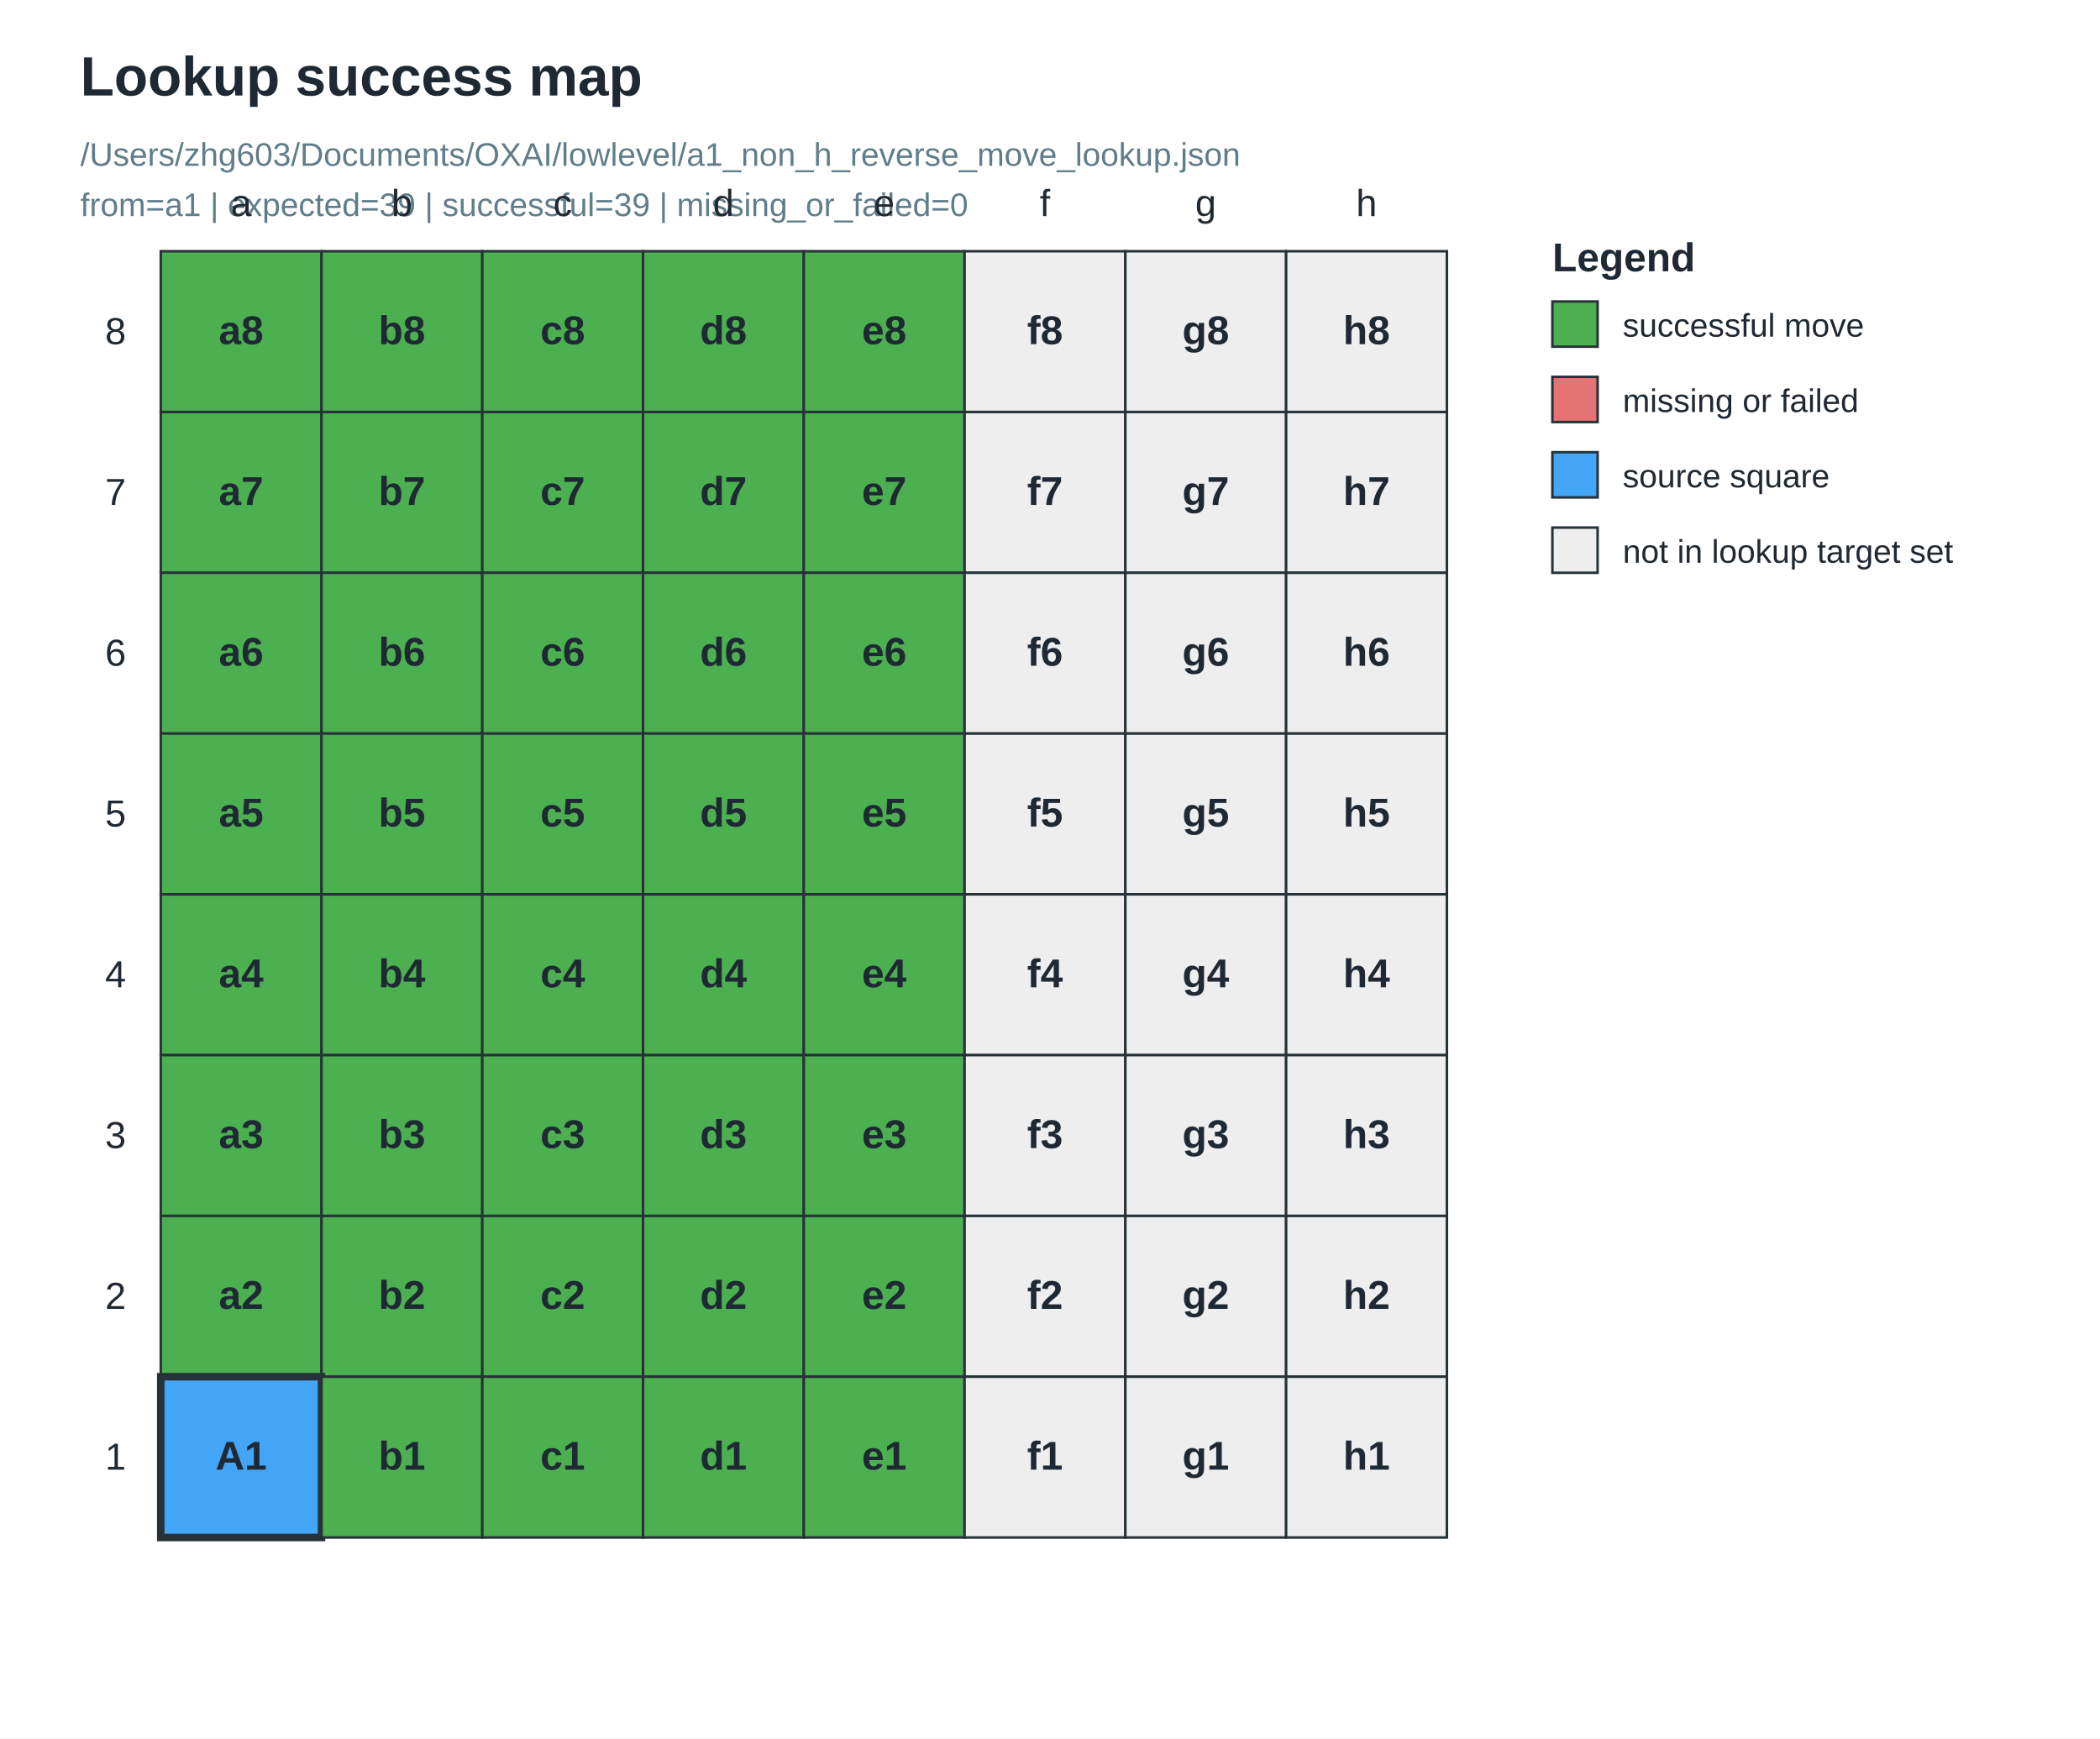
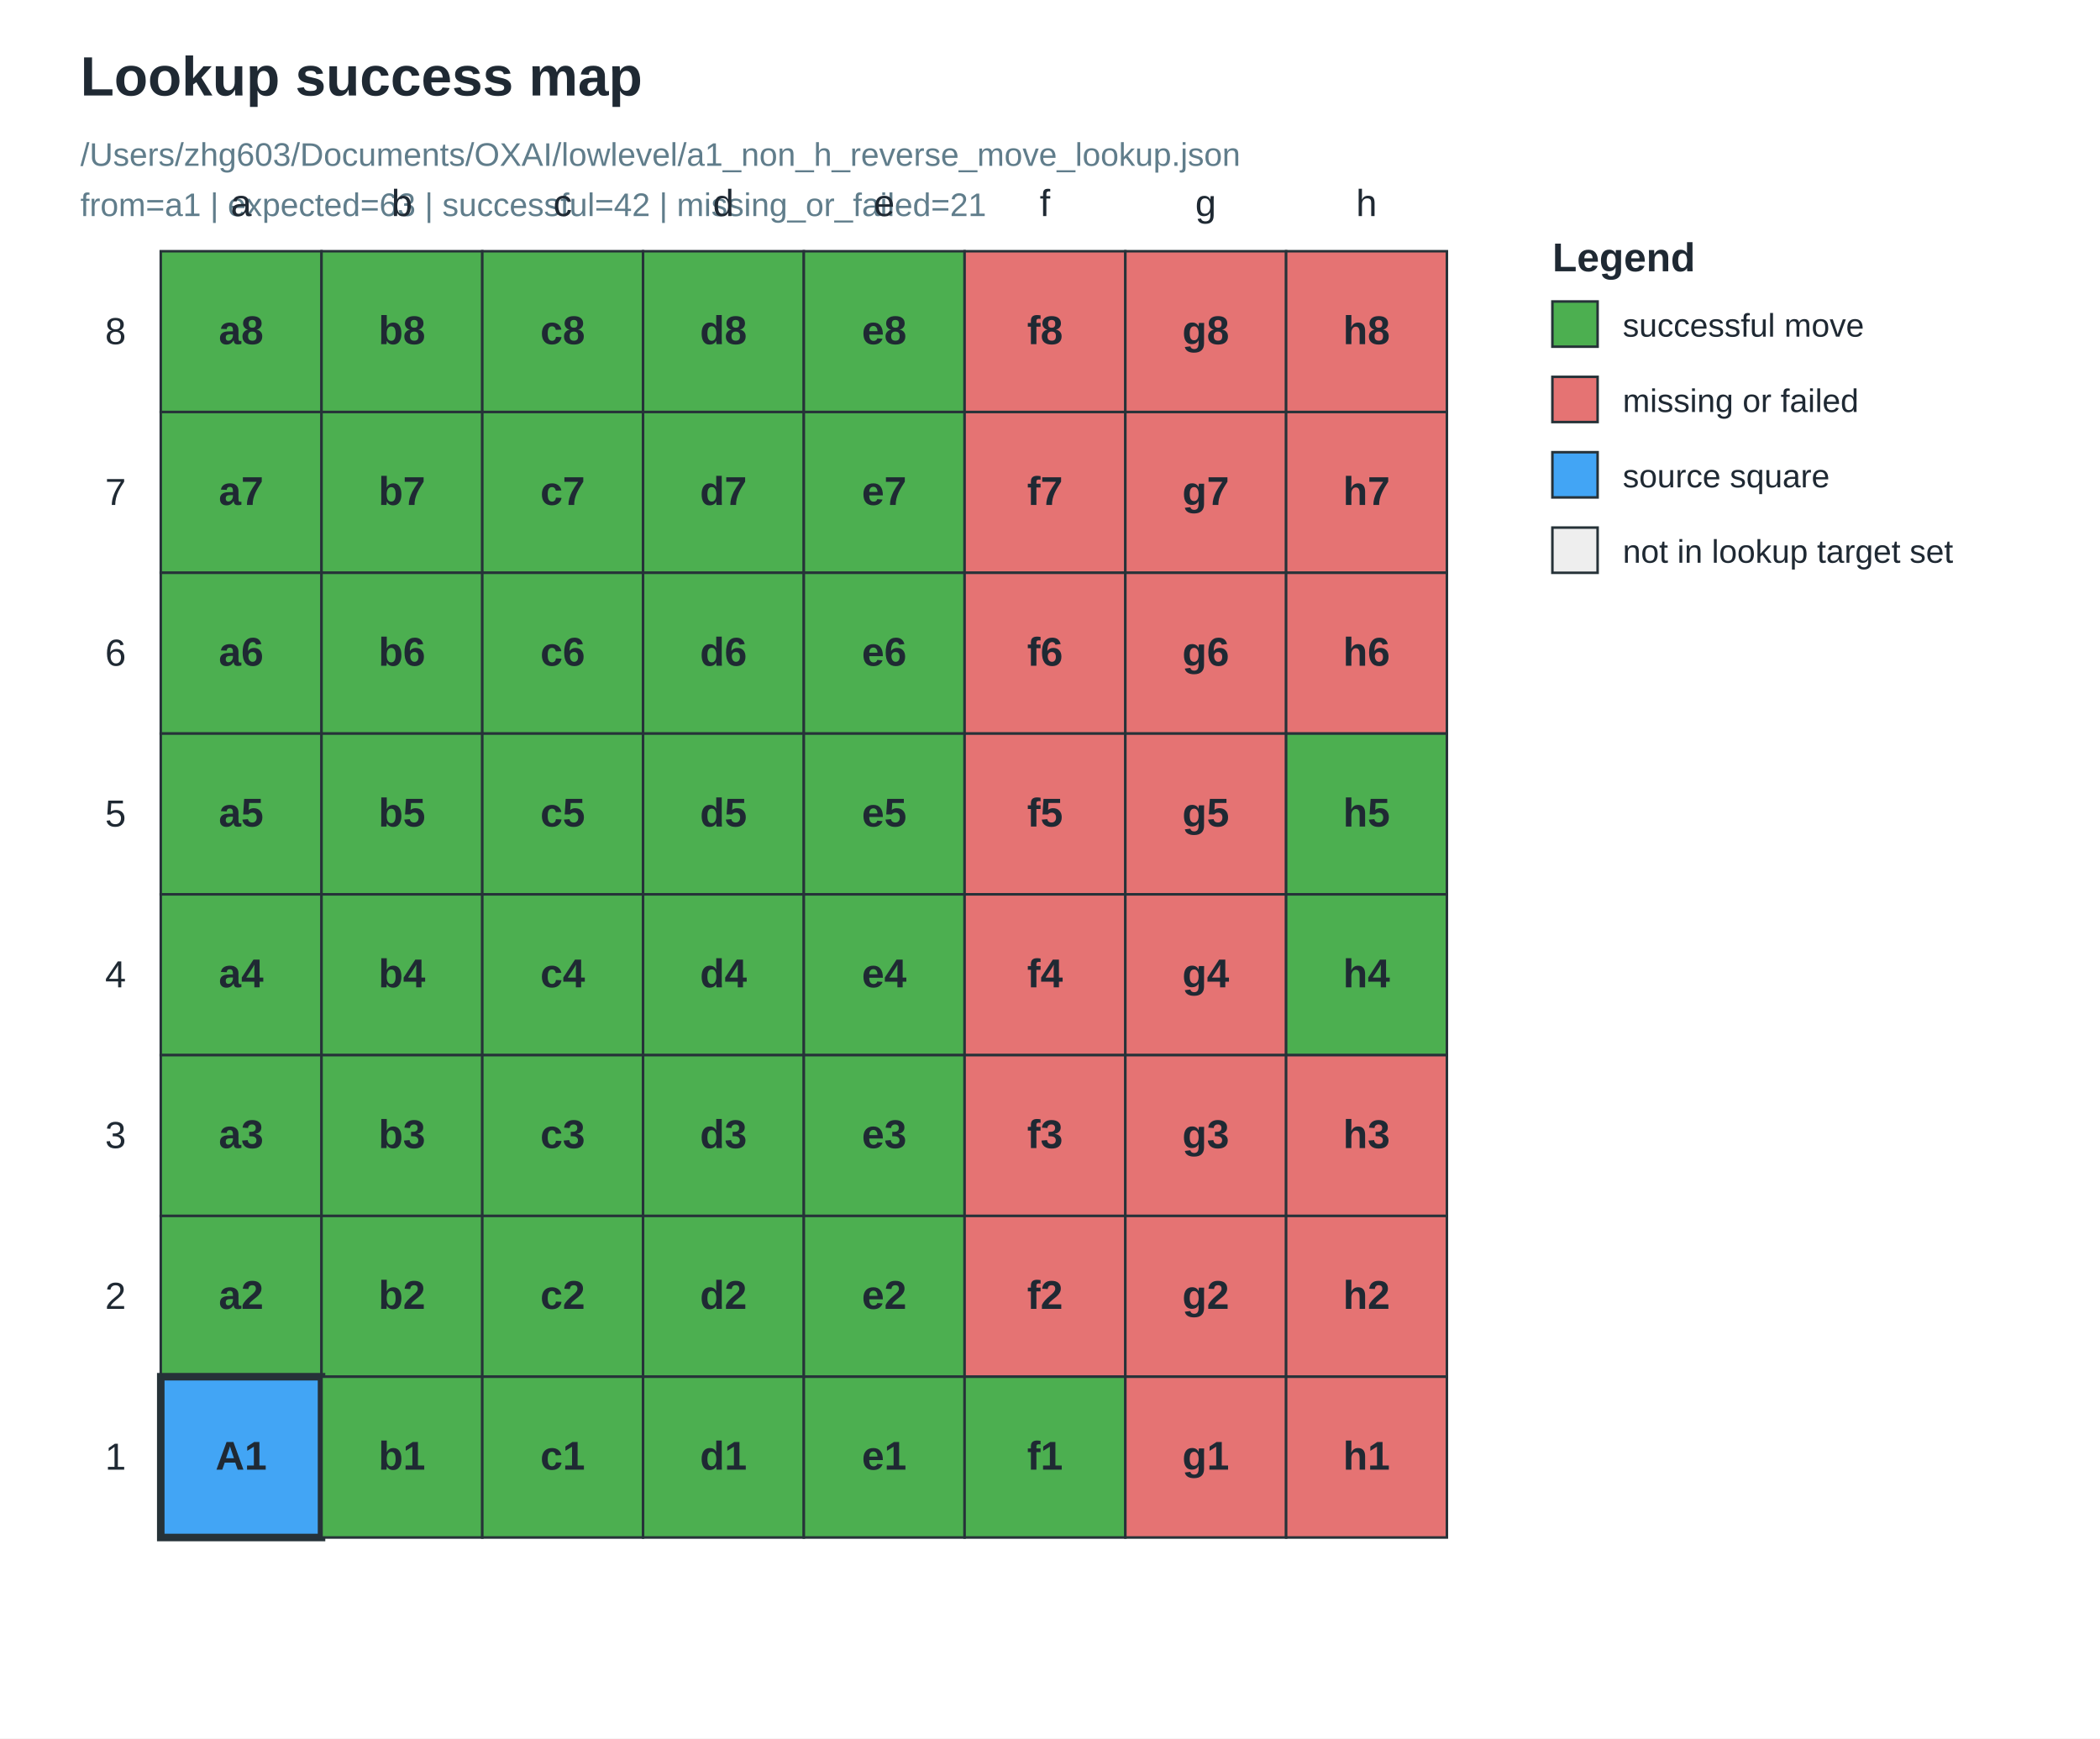
<svg xmlns="http://www.w3.org/2000/svg" width="836" height="692" viewBox="0 0 836 692">
  <rect width="100%" height="100%" fill="white" />
  <text x="32" y="38" font-family="Arial, sans-serif" font-size="22" font-weight="700" fill="#1f2933">Lookup success map</text>
  <text x="32" y="66" font-family="Arial, sans-serif" font-size="13" fill="#607d8b">/Users/zhg603/Documents/OXAI/lowlevel/a1_non_h_reverse_move_lookup.json</text>
-   <text x="32" y="86" font-family="Arial, sans-serif" font-size="13" fill="#607d8b">from=a1 | expected=39 | successful=39 | missing_or_failed=0</text>
+   <text x="32" y="86" font-family="Arial, sans-serif" font-size="13" fill="#607d8b">from=a1 | expected=63 | successful=42 | missing_or_failed=21</text>
  <text x="96.0" y="86" text-anchor="middle" font-family="Arial, sans-serif" font-size="15" fill="#1f2933">a</text>
  <text x="160.0" y="86" text-anchor="middle" font-family="Arial, sans-serif" font-size="15" fill="#1f2933">b</text>
  <text x="224.0" y="86" text-anchor="middle" font-family="Arial, sans-serif" font-size="15" fill="#1f2933">c</text>
  <text x="288.0" y="86" text-anchor="middle" font-family="Arial, sans-serif" font-size="15" fill="#1f2933">d</text>
  <text x="352.0" y="86" text-anchor="middle" font-family="Arial, sans-serif" font-size="15" fill="#1f2933">e</text>
  <text x="416.0" y="86" text-anchor="middle" font-family="Arial, sans-serif" font-size="15" fill="#1f2933">f</text>
  <text x="480.0" y="86" text-anchor="middle" font-family="Arial, sans-serif" font-size="15" fill="#1f2933">g</text>
  <text x="544.0" y="86" text-anchor="middle" font-family="Arial, sans-serif" font-size="15" fill="#1f2933">h</text>
  <text x="46" y="137.0" text-anchor="middle" font-family="Arial, sans-serif" font-size="15" fill="#1f2933">8</text>
  <text x="46" y="201.0" text-anchor="middle" font-family="Arial, sans-serif" font-size="15" fill="#1f2933">7</text>
  <text x="46" y="265.0" text-anchor="middle" font-family="Arial, sans-serif" font-size="15" fill="#1f2933">6</text>
  <text x="46" y="329.0" text-anchor="middle" font-family="Arial, sans-serif" font-size="15" fill="#1f2933">5</text>
  <text x="46" y="393.0" text-anchor="middle" font-family="Arial, sans-serif" font-size="15" fill="#1f2933">4</text>
  <text x="46" y="457.0" text-anchor="middle" font-family="Arial, sans-serif" font-size="15" fill="#1f2933">3</text>
  <text x="46" y="521.0" text-anchor="middle" font-family="Arial, sans-serif" font-size="15" fill="#1f2933">2</text>
  <text x="46" y="585.0" text-anchor="middle" font-family="Arial, sans-serif" font-size="15" fill="#1f2933">1</text>
  <rect x="64" y="100" width="64" height="64" fill="#4caf50" stroke="#263238" stroke-width="1">
</rect>
  <text x="96.0" y="137.0" text-anchor="middle" font-family="Arial, sans-serif" font-size="16" font-weight="700" fill="#1f2933">a8</text>
  <rect x="128" y="100" width="64" height="64" fill="#4caf50" stroke="#263238" stroke-width="1">
</rect>
  <text x="160.0" y="137.0" text-anchor="middle" font-family="Arial, sans-serif" font-size="16" font-weight="700" fill="#1f2933">b8</text>
  <rect x="192" y="100" width="64" height="64" fill="#4caf50" stroke="#263238" stroke-width="1">
</rect>
  <text x="224.0" y="137.0" text-anchor="middle" font-family="Arial, sans-serif" font-size="16" font-weight="700" fill="#1f2933">c8</text>
  <rect x="256" y="100" width="64" height="64" fill="#4caf50" stroke="#263238" stroke-width="1">
</rect>
  <text x="288.0" y="137.0" text-anchor="middle" font-family="Arial, sans-serif" font-size="16" font-weight="700" fill="#1f2933">d8</text>
  <rect x="320" y="100" width="64" height="64" fill="#4caf50" stroke="#263238" stroke-width="1">
</rect>
  <text x="352.0" y="137.0" text-anchor="middle" font-family="Arial, sans-serif" font-size="16" font-weight="700" fill="#1f2933">e8</text>
-   <rect x="384" y="100" width="64" height="64" fill="#eeeeee" stroke="#263238" stroke-width="1">
+   <rect x="384" y="100" width="64" height="64" fill="#e57373" stroke="#263238" stroke-width="1">
</rect>
  <text x="416.0" y="137.0" text-anchor="middle" font-family="Arial, sans-serif" font-size="16" font-weight="700" fill="#1f2933">f8</text>
-   <rect x="448" y="100" width="64" height="64" fill="#eeeeee" stroke="#263238" stroke-width="1">
+   <rect x="448" y="100" width="64" height="64" fill="#e57373" stroke="#263238" stroke-width="1">
</rect>
  <text x="480.0" y="137.0" text-anchor="middle" font-family="Arial, sans-serif" font-size="16" font-weight="700" fill="#1f2933">g8</text>
-   <rect x="512" y="100" width="64" height="64" fill="#eeeeee" stroke="#263238" stroke-width="1">
+   <rect x="512" y="100" width="64" height="64" fill="#e57373" stroke="#263238" stroke-width="1">
</rect>
  <text x="544.0" y="137.0" text-anchor="middle" font-family="Arial, sans-serif" font-size="16" font-weight="700" fill="#1f2933">h8</text>
  <rect x="64" y="164" width="64" height="64" fill="#4caf50" stroke="#263238" stroke-width="1">
</rect>
  <text x="96.0" y="201.0" text-anchor="middle" font-family="Arial, sans-serif" font-size="16" font-weight="700" fill="#1f2933">a7</text>
  <rect x="128" y="164" width="64" height="64" fill="#4caf50" stroke="#263238" stroke-width="1">
</rect>
  <text x="160.0" y="201.0" text-anchor="middle" font-family="Arial, sans-serif" font-size="16" font-weight="700" fill="#1f2933">b7</text>
  <rect x="192" y="164" width="64" height="64" fill="#4caf50" stroke="#263238" stroke-width="1">
</rect>
  <text x="224.0" y="201.0" text-anchor="middle" font-family="Arial, sans-serif" font-size="16" font-weight="700" fill="#1f2933">c7</text>
  <rect x="256" y="164" width="64" height="64" fill="#4caf50" stroke="#263238" stroke-width="1">
</rect>
  <text x="288.0" y="201.0" text-anchor="middle" font-family="Arial, sans-serif" font-size="16" font-weight="700" fill="#1f2933">d7</text>
  <rect x="320" y="164" width="64" height="64" fill="#4caf50" stroke="#263238" stroke-width="1">
</rect>
  <text x="352.0" y="201.0" text-anchor="middle" font-family="Arial, sans-serif" font-size="16" font-weight="700" fill="#1f2933">e7</text>
-   <rect x="384" y="164" width="64" height="64" fill="#eeeeee" stroke="#263238" stroke-width="1">
+   <rect x="384" y="164" width="64" height="64" fill="#e57373" stroke="#263238" stroke-width="1">
</rect>
  <text x="416.0" y="201.0" text-anchor="middle" font-family="Arial, sans-serif" font-size="16" font-weight="700" fill="#1f2933">f7</text>
-   <rect x="448" y="164" width="64" height="64" fill="#eeeeee" stroke="#263238" stroke-width="1">
+   <rect x="448" y="164" width="64" height="64" fill="#e57373" stroke="#263238" stroke-width="1">
</rect>
  <text x="480.0" y="201.0" text-anchor="middle" font-family="Arial, sans-serif" font-size="16" font-weight="700" fill="#1f2933">g7</text>
-   <rect x="512" y="164" width="64" height="64" fill="#eeeeee" stroke="#263238" stroke-width="1">
+   <rect x="512" y="164" width="64" height="64" fill="#e57373" stroke="#263238" stroke-width="1">
</rect>
  <text x="544.0" y="201.0" text-anchor="middle" font-family="Arial, sans-serif" font-size="16" font-weight="700" fill="#1f2933">h7</text>
  <rect x="64" y="228" width="64" height="64" fill="#4caf50" stroke="#263238" stroke-width="1">
</rect>
  <text x="96.0" y="265.0" text-anchor="middle" font-family="Arial, sans-serif" font-size="16" font-weight="700" fill="#1f2933">a6</text>
  <rect x="128" y="228" width="64" height="64" fill="#4caf50" stroke="#263238" stroke-width="1">
</rect>
  <text x="160.0" y="265.0" text-anchor="middle" font-family="Arial, sans-serif" font-size="16" font-weight="700" fill="#1f2933">b6</text>
  <rect x="192" y="228" width="64" height="64" fill="#4caf50" stroke="#263238" stroke-width="1">
</rect>
  <text x="224.0" y="265.0" text-anchor="middle" font-family="Arial, sans-serif" font-size="16" font-weight="700" fill="#1f2933">c6</text>
  <rect x="256" y="228" width="64" height="64" fill="#4caf50" stroke="#263238" stroke-width="1">
</rect>
  <text x="288.0" y="265.0" text-anchor="middle" font-family="Arial, sans-serif" font-size="16" font-weight="700" fill="#1f2933">d6</text>
  <rect x="320" y="228" width="64" height="64" fill="#4caf50" stroke="#263238" stroke-width="1">
</rect>
  <text x="352.0" y="265.0" text-anchor="middle" font-family="Arial, sans-serif" font-size="16" font-weight="700" fill="#1f2933">e6</text>
-   <rect x="384" y="228" width="64" height="64" fill="#eeeeee" stroke="#263238" stroke-width="1">
+   <rect x="384" y="228" width="64" height="64" fill="#e57373" stroke="#263238" stroke-width="1">
</rect>
  <text x="416.0" y="265.0" text-anchor="middle" font-family="Arial, sans-serif" font-size="16" font-weight="700" fill="#1f2933">f6</text>
-   <rect x="448" y="228" width="64" height="64" fill="#eeeeee" stroke="#263238" stroke-width="1">
+   <rect x="448" y="228" width="64" height="64" fill="#e57373" stroke="#263238" stroke-width="1">
</rect>
  <text x="480.0" y="265.0" text-anchor="middle" font-family="Arial, sans-serif" font-size="16" font-weight="700" fill="#1f2933">g6</text>
-   <rect x="512" y="228" width="64" height="64" fill="#eeeeee" stroke="#263238" stroke-width="1">
+   <rect x="512" y="228" width="64" height="64" fill="#e57373" stroke="#263238" stroke-width="1">
</rect>
  <text x="544.0" y="265.0" text-anchor="middle" font-family="Arial, sans-serif" font-size="16" font-weight="700" fill="#1f2933">h6</text>
  <rect x="64" y="292" width="64" height="64" fill="#4caf50" stroke="#263238" stroke-width="1">
</rect>
  <text x="96.0" y="329.0" text-anchor="middle" font-family="Arial, sans-serif" font-size="16" font-weight="700" fill="#1f2933">a5</text>
  <rect x="128" y="292" width="64" height="64" fill="#4caf50" stroke="#263238" stroke-width="1">
</rect>
  <text x="160.0" y="329.0" text-anchor="middle" font-family="Arial, sans-serif" font-size="16" font-weight="700" fill="#1f2933">b5</text>
  <rect x="192" y="292" width="64" height="64" fill="#4caf50" stroke="#263238" stroke-width="1">
</rect>
  <text x="224.0" y="329.0" text-anchor="middle" font-family="Arial, sans-serif" font-size="16" font-weight="700" fill="#1f2933">c5</text>
  <rect x="256" y="292" width="64" height="64" fill="#4caf50" stroke="#263238" stroke-width="1">
</rect>
  <text x="288.0" y="329.0" text-anchor="middle" font-family="Arial, sans-serif" font-size="16" font-weight="700" fill="#1f2933">d5</text>
  <rect x="320" y="292" width="64" height="64" fill="#4caf50" stroke="#263238" stroke-width="1">
</rect>
  <text x="352.0" y="329.0" text-anchor="middle" font-family="Arial, sans-serif" font-size="16" font-weight="700" fill="#1f2933">e5</text>
-   <rect x="384" y="292" width="64" height="64" fill="#eeeeee" stroke="#263238" stroke-width="1">
+   <rect x="384" y="292" width="64" height="64" fill="#e57373" stroke="#263238" stroke-width="1">
</rect>
  <text x="416.0" y="329.0" text-anchor="middle" font-family="Arial, sans-serif" font-size="16" font-weight="700" fill="#1f2933">f5</text>
-   <rect x="448" y="292" width="64" height="64" fill="#eeeeee" stroke="#263238" stroke-width="1">
+   <rect x="448" y="292" width="64" height="64" fill="#e57373" stroke="#263238" stroke-width="1">
</rect>
  <text x="480.0" y="329.0" text-anchor="middle" font-family="Arial, sans-serif" font-size="16" font-weight="700" fill="#1f2933">g5</text>
-   <rect x="512" y="292" width="64" height="64" fill="#eeeeee" stroke="#263238" stroke-width="1">
+   <rect x="512" y="292" width="64" height="64" fill="#4caf50" stroke="#263238" stroke-width="1">
</rect>
  <text x="544.0" y="329.0" text-anchor="middle" font-family="Arial, sans-serif" font-size="16" font-weight="700" fill="#1f2933">h5</text>
  <rect x="64" y="356" width="64" height="64" fill="#4caf50" stroke="#263238" stroke-width="1">
</rect>
  <text x="96.0" y="393.0" text-anchor="middle" font-family="Arial, sans-serif" font-size="16" font-weight="700" fill="#1f2933">a4</text>
  <rect x="128" y="356" width="64" height="64" fill="#4caf50" stroke="#263238" stroke-width="1">
</rect>
  <text x="160.0" y="393.0" text-anchor="middle" font-family="Arial, sans-serif" font-size="16" font-weight="700" fill="#1f2933">b4</text>
  <rect x="192" y="356" width="64" height="64" fill="#4caf50" stroke="#263238" stroke-width="1">
</rect>
  <text x="224.0" y="393.0" text-anchor="middle" font-family="Arial, sans-serif" font-size="16" font-weight="700" fill="#1f2933">c4</text>
  <rect x="256" y="356" width="64" height="64" fill="#4caf50" stroke="#263238" stroke-width="1">
</rect>
  <text x="288.0" y="393.0" text-anchor="middle" font-family="Arial, sans-serif" font-size="16" font-weight="700" fill="#1f2933">d4</text>
  <rect x="320" y="356" width="64" height="64" fill="#4caf50" stroke="#263238" stroke-width="1">
</rect>
  <text x="352.0" y="393.0" text-anchor="middle" font-family="Arial, sans-serif" font-size="16" font-weight="700" fill="#1f2933">e4</text>
-   <rect x="384" y="356" width="64" height="64" fill="#eeeeee" stroke="#263238" stroke-width="1">
+   <rect x="384" y="356" width="64" height="64" fill="#e57373" stroke="#263238" stroke-width="1">
</rect>
  <text x="416.0" y="393.0" text-anchor="middle" font-family="Arial, sans-serif" font-size="16" font-weight="700" fill="#1f2933">f4</text>
-   <rect x="448" y="356" width="64" height="64" fill="#eeeeee" stroke="#263238" stroke-width="1">
+   <rect x="448" y="356" width="64" height="64" fill="#e57373" stroke="#263238" stroke-width="1">
</rect>
  <text x="480.0" y="393.0" text-anchor="middle" font-family="Arial, sans-serif" font-size="16" font-weight="700" fill="#1f2933">g4</text>
-   <rect x="512" y="356" width="64" height="64" fill="#eeeeee" stroke="#263238" stroke-width="1">
+   <rect x="512" y="356" width="64" height="64" fill="#4caf50" stroke="#263238" stroke-width="1">
</rect>
  <text x="544.0" y="393.0" text-anchor="middle" font-family="Arial, sans-serif" font-size="16" font-weight="700" fill="#1f2933">h4</text>
  <rect x="64" y="420" width="64" height="64" fill="#4caf50" stroke="#263238" stroke-width="1">
</rect>
  <text x="96.0" y="457.0" text-anchor="middle" font-family="Arial, sans-serif" font-size="16" font-weight="700" fill="#1f2933">a3</text>
  <rect x="128" y="420" width="64" height="64" fill="#4caf50" stroke="#263238" stroke-width="1">
</rect>
  <text x="160.0" y="457.0" text-anchor="middle" font-family="Arial, sans-serif" font-size="16" font-weight="700" fill="#1f2933">b3</text>
  <rect x="192" y="420" width="64" height="64" fill="#4caf50" stroke="#263238" stroke-width="1">
</rect>
  <text x="224.0" y="457.0" text-anchor="middle" font-family="Arial, sans-serif" font-size="16" font-weight="700" fill="#1f2933">c3</text>
  <rect x="256" y="420" width="64" height="64" fill="#4caf50" stroke="#263238" stroke-width="1">
</rect>
  <text x="288.0" y="457.0" text-anchor="middle" font-family="Arial, sans-serif" font-size="16" font-weight="700" fill="#1f2933">d3</text>
  <rect x="320" y="420" width="64" height="64" fill="#4caf50" stroke="#263238" stroke-width="1">
</rect>
  <text x="352.0" y="457.0" text-anchor="middle" font-family="Arial, sans-serif" font-size="16" font-weight="700" fill="#1f2933">e3</text>
-   <rect x="384" y="420" width="64" height="64" fill="#eeeeee" stroke="#263238" stroke-width="1">
+   <rect x="384" y="420" width="64" height="64" fill="#e57373" stroke="#263238" stroke-width="1">
</rect>
  <text x="416.0" y="457.0" text-anchor="middle" font-family="Arial, sans-serif" font-size="16" font-weight="700" fill="#1f2933">f3</text>
-   <rect x="448" y="420" width="64" height="64" fill="#eeeeee" stroke="#263238" stroke-width="1">
+   <rect x="448" y="420" width="64" height="64" fill="#e57373" stroke="#263238" stroke-width="1">
</rect>
  <text x="480.0" y="457.0" text-anchor="middle" font-family="Arial, sans-serif" font-size="16" font-weight="700" fill="#1f2933">g3</text>
-   <rect x="512" y="420" width="64" height="64" fill="#eeeeee" stroke="#263238" stroke-width="1">
+   <rect x="512" y="420" width="64" height="64" fill="#e57373" stroke="#263238" stroke-width="1">
</rect>
  <text x="544.0" y="457.0" text-anchor="middle" font-family="Arial, sans-serif" font-size="16" font-weight="700" fill="#1f2933">h3</text>
  <rect x="64" y="484" width="64" height="64" fill="#4caf50" stroke="#263238" stroke-width="1">
</rect>
  <text x="96.0" y="521.0" text-anchor="middle" font-family="Arial, sans-serif" font-size="16" font-weight="700" fill="#1f2933">a2</text>
  <rect x="128" y="484" width="64" height="64" fill="#4caf50" stroke="#263238" stroke-width="1">
</rect>
  <text x="160.0" y="521.0" text-anchor="middle" font-family="Arial, sans-serif" font-size="16" font-weight="700" fill="#1f2933">b2</text>
  <rect x="192" y="484" width="64" height="64" fill="#4caf50" stroke="#263238" stroke-width="1">
</rect>
  <text x="224.0" y="521.0" text-anchor="middle" font-family="Arial, sans-serif" font-size="16" font-weight="700" fill="#1f2933">c2</text>
  <rect x="256" y="484" width="64" height="64" fill="#4caf50" stroke="#263238" stroke-width="1">
</rect>
  <text x="288.0" y="521.0" text-anchor="middle" font-family="Arial, sans-serif" font-size="16" font-weight="700" fill="#1f2933">d2</text>
  <rect x="320" y="484" width="64" height="64" fill="#4caf50" stroke="#263238" stroke-width="1">
</rect>
  <text x="352.0" y="521.0" text-anchor="middle" font-family="Arial, sans-serif" font-size="16" font-weight="700" fill="#1f2933">e2</text>
-   <rect x="384" y="484" width="64" height="64" fill="#eeeeee" stroke="#263238" stroke-width="1">
+   <rect x="384" y="484" width="64" height="64" fill="#e57373" stroke="#263238" stroke-width="1">
</rect>
  <text x="416.0" y="521.0" text-anchor="middle" font-family="Arial, sans-serif" font-size="16" font-weight="700" fill="#1f2933">f2</text>
-   <rect x="448" y="484" width="64" height="64" fill="#eeeeee" stroke="#263238" stroke-width="1">
+   <rect x="448" y="484" width="64" height="64" fill="#e57373" stroke="#263238" stroke-width="1">
</rect>
  <text x="480.0" y="521.0" text-anchor="middle" font-family="Arial, sans-serif" font-size="16" font-weight="700" fill="#1f2933">g2</text>
-   <rect x="512" y="484" width="64" height="64" fill="#eeeeee" stroke="#263238" stroke-width="1">
+   <rect x="512" y="484" width="64" height="64" fill="#e57373" stroke="#263238" stroke-width="1">
</rect>
  <text x="544.0" y="521.0" text-anchor="middle" font-family="Arial, sans-serif" font-size="16" font-weight="700" fill="#1f2933">h2</text>
  <rect x="64" y="548" width="64" height="64" fill="#42a5f5" stroke="#263238" stroke-width="3">
</rect>
  <text x="96.0" y="585.0" text-anchor="middle" font-family="Arial, sans-serif" font-size="16" font-weight="700" fill="#1f2933">A1</text>
  <rect x="128" y="548" width="64" height="64" fill="#4caf50" stroke="#263238" stroke-width="1">
</rect>
  <text x="160.0" y="585.0" text-anchor="middle" font-family="Arial, sans-serif" font-size="16" font-weight="700" fill="#1f2933">b1</text>
  <rect x="192" y="548" width="64" height="64" fill="#4caf50" stroke="#263238" stroke-width="1">
</rect>
  <text x="224.0" y="585.0" text-anchor="middle" font-family="Arial, sans-serif" font-size="16" font-weight="700" fill="#1f2933">c1</text>
  <rect x="256" y="548" width="64" height="64" fill="#4caf50" stroke="#263238" stroke-width="1">
</rect>
  <text x="288.0" y="585.0" text-anchor="middle" font-family="Arial, sans-serif" font-size="16" font-weight="700" fill="#1f2933">d1</text>
  <rect x="320" y="548" width="64" height="64" fill="#4caf50" stroke="#263238" stroke-width="1">
</rect>
  <text x="352.0" y="585.0" text-anchor="middle" font-family="Arial, sans-serif" font-size="16" font-weight="700" fill="#1f2933">e1</text>
-   <rect x="384" y="548" width="64" height="64" fill="#eeeeee" stroke="#263238" stroke-width="1">
+   <rect x="384" y="548" width="64" height="64" fill="#4caf50" stroke="#263238" stroke-width="1">
</rect>
  <text x="416.0" y="585.0" text-anchor="middle" font-family="Arial, sans-serif" font-size="16" font-weight="700" fill="#1f2933">f1</text>
-   <rect x="448" y="548" width="64" height="64" fill="#eeeeee" stroke="#263238" stroke-width="1">
+   <rect x="448" y="548" width="64" height="64" fill="#e57373" stroke="#263238" stroke-width="1">
</rect>
  <text x="480.0" y="585.0" text-anchor="middle" font-family="Arial, sans-serif" font-size="16" font-weight="700" fill="#1f2933">g1</text>
-   <rect x="512" y="548" width="64" height="64" fill="#eeeeee" stroke="#263238" stroke-width="1">
+   <rect x="512" y="548" width="64" height="64" fill="#e57373" stroke="#263238" stroke-width="1">
</rect>
  <text x="544.0" y="585.0" text-anchor="middle" font-family="Arial, sans-serif" font-size="16" font-weight="700" fill="#1f2933">h1</text>
  <text x="618" y="108" font-family="Arial, sans-serif" font-size="16" font-weight="700" fill="#1f2933">Legend</text>
  <rect x="618" y="120" width="18" height="18" fill="#4caf50" stroke="#263238" stroke-width="1" />
  <text x="646" y="134" font-family="Arial, sans-serif" font-size="13" fill="#1f2933">successful move</text>
  <rect x="618" y="150" width="18" height="18" fill="#e57373" stroke="#263238" stroke-width="1" />
  <text x="646" y="164" font-family="Arial, sans-serif" font-size="13" fill="#1f2933">missing or failed</text>
  <rect x="618" y="180" width="18" height="18" fill="#42a5f5" stroke="#263238" stroke-width="1" />
  <text x="646" y="194" font-family="Arial, sans-serif" font-size="13" fill="#1f2933">source square</text>
  <rect x="618" y="210" width="18" height="18" fill="#eeeeee" stroke="#263238" stroke-width="1" />
  <text x="646" y="224" font-family="Arial, sans-serif" font-size="13" fill="#1f2933">not in lookup target set</text>
</svg>
